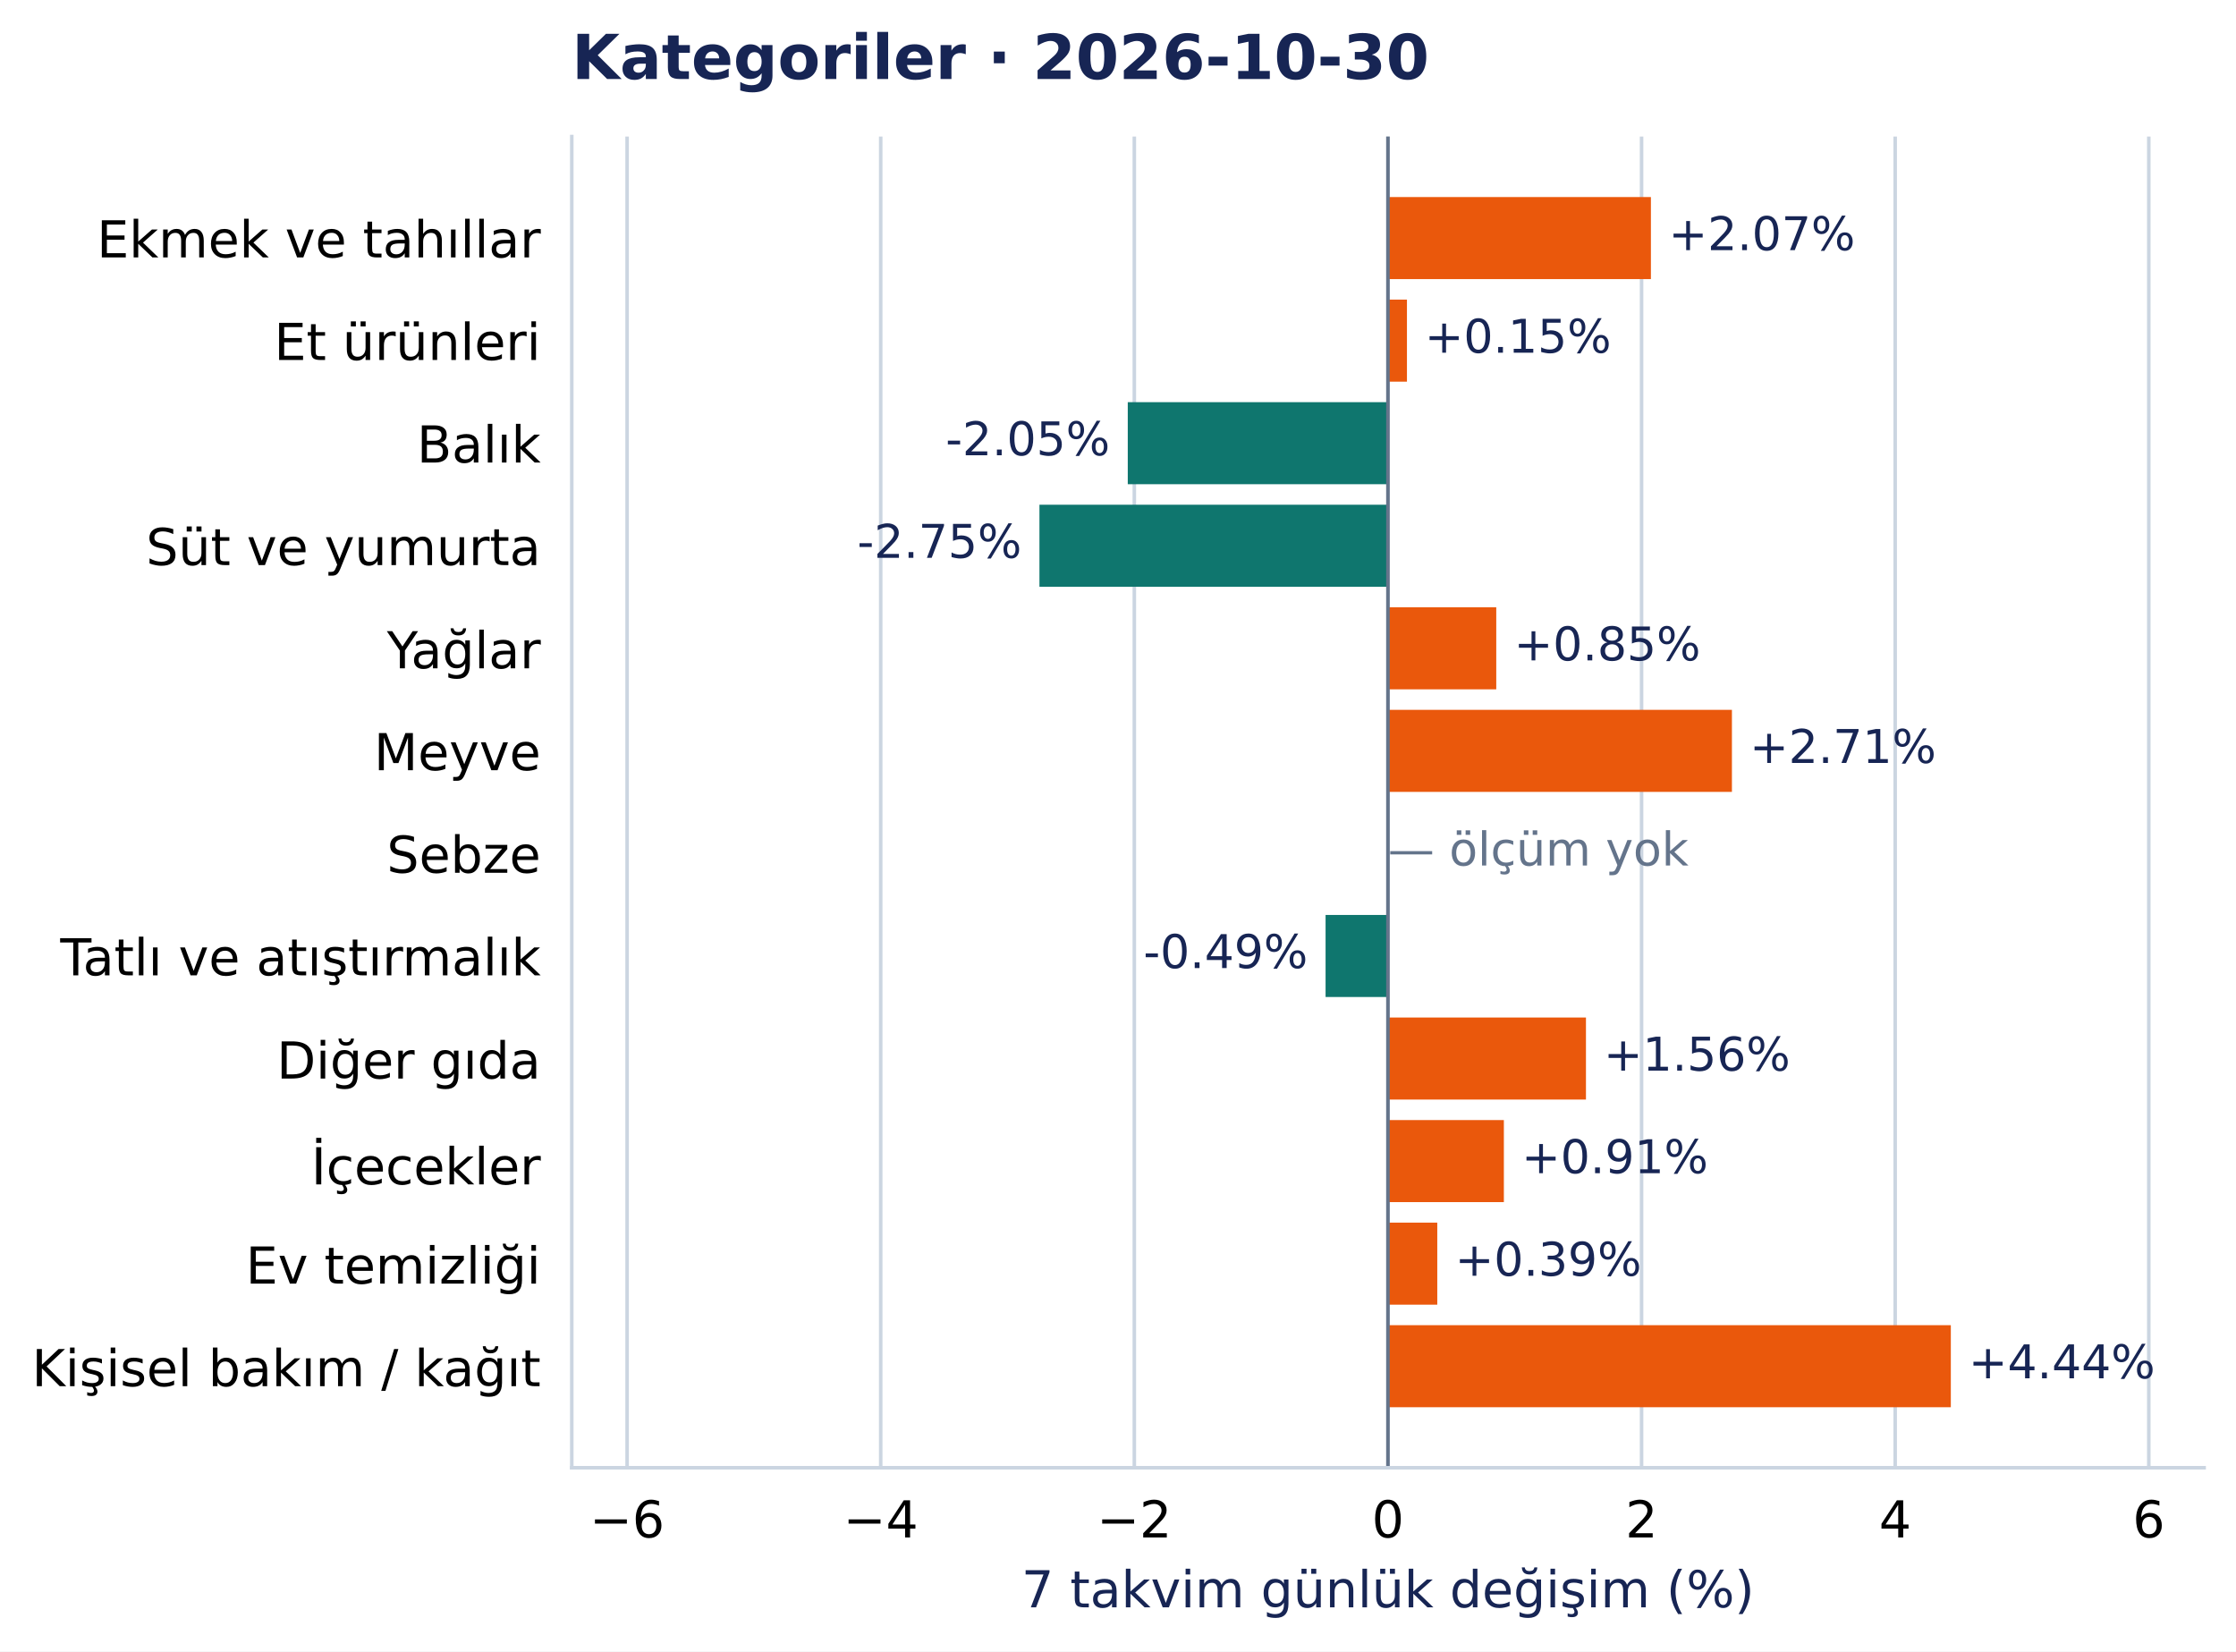
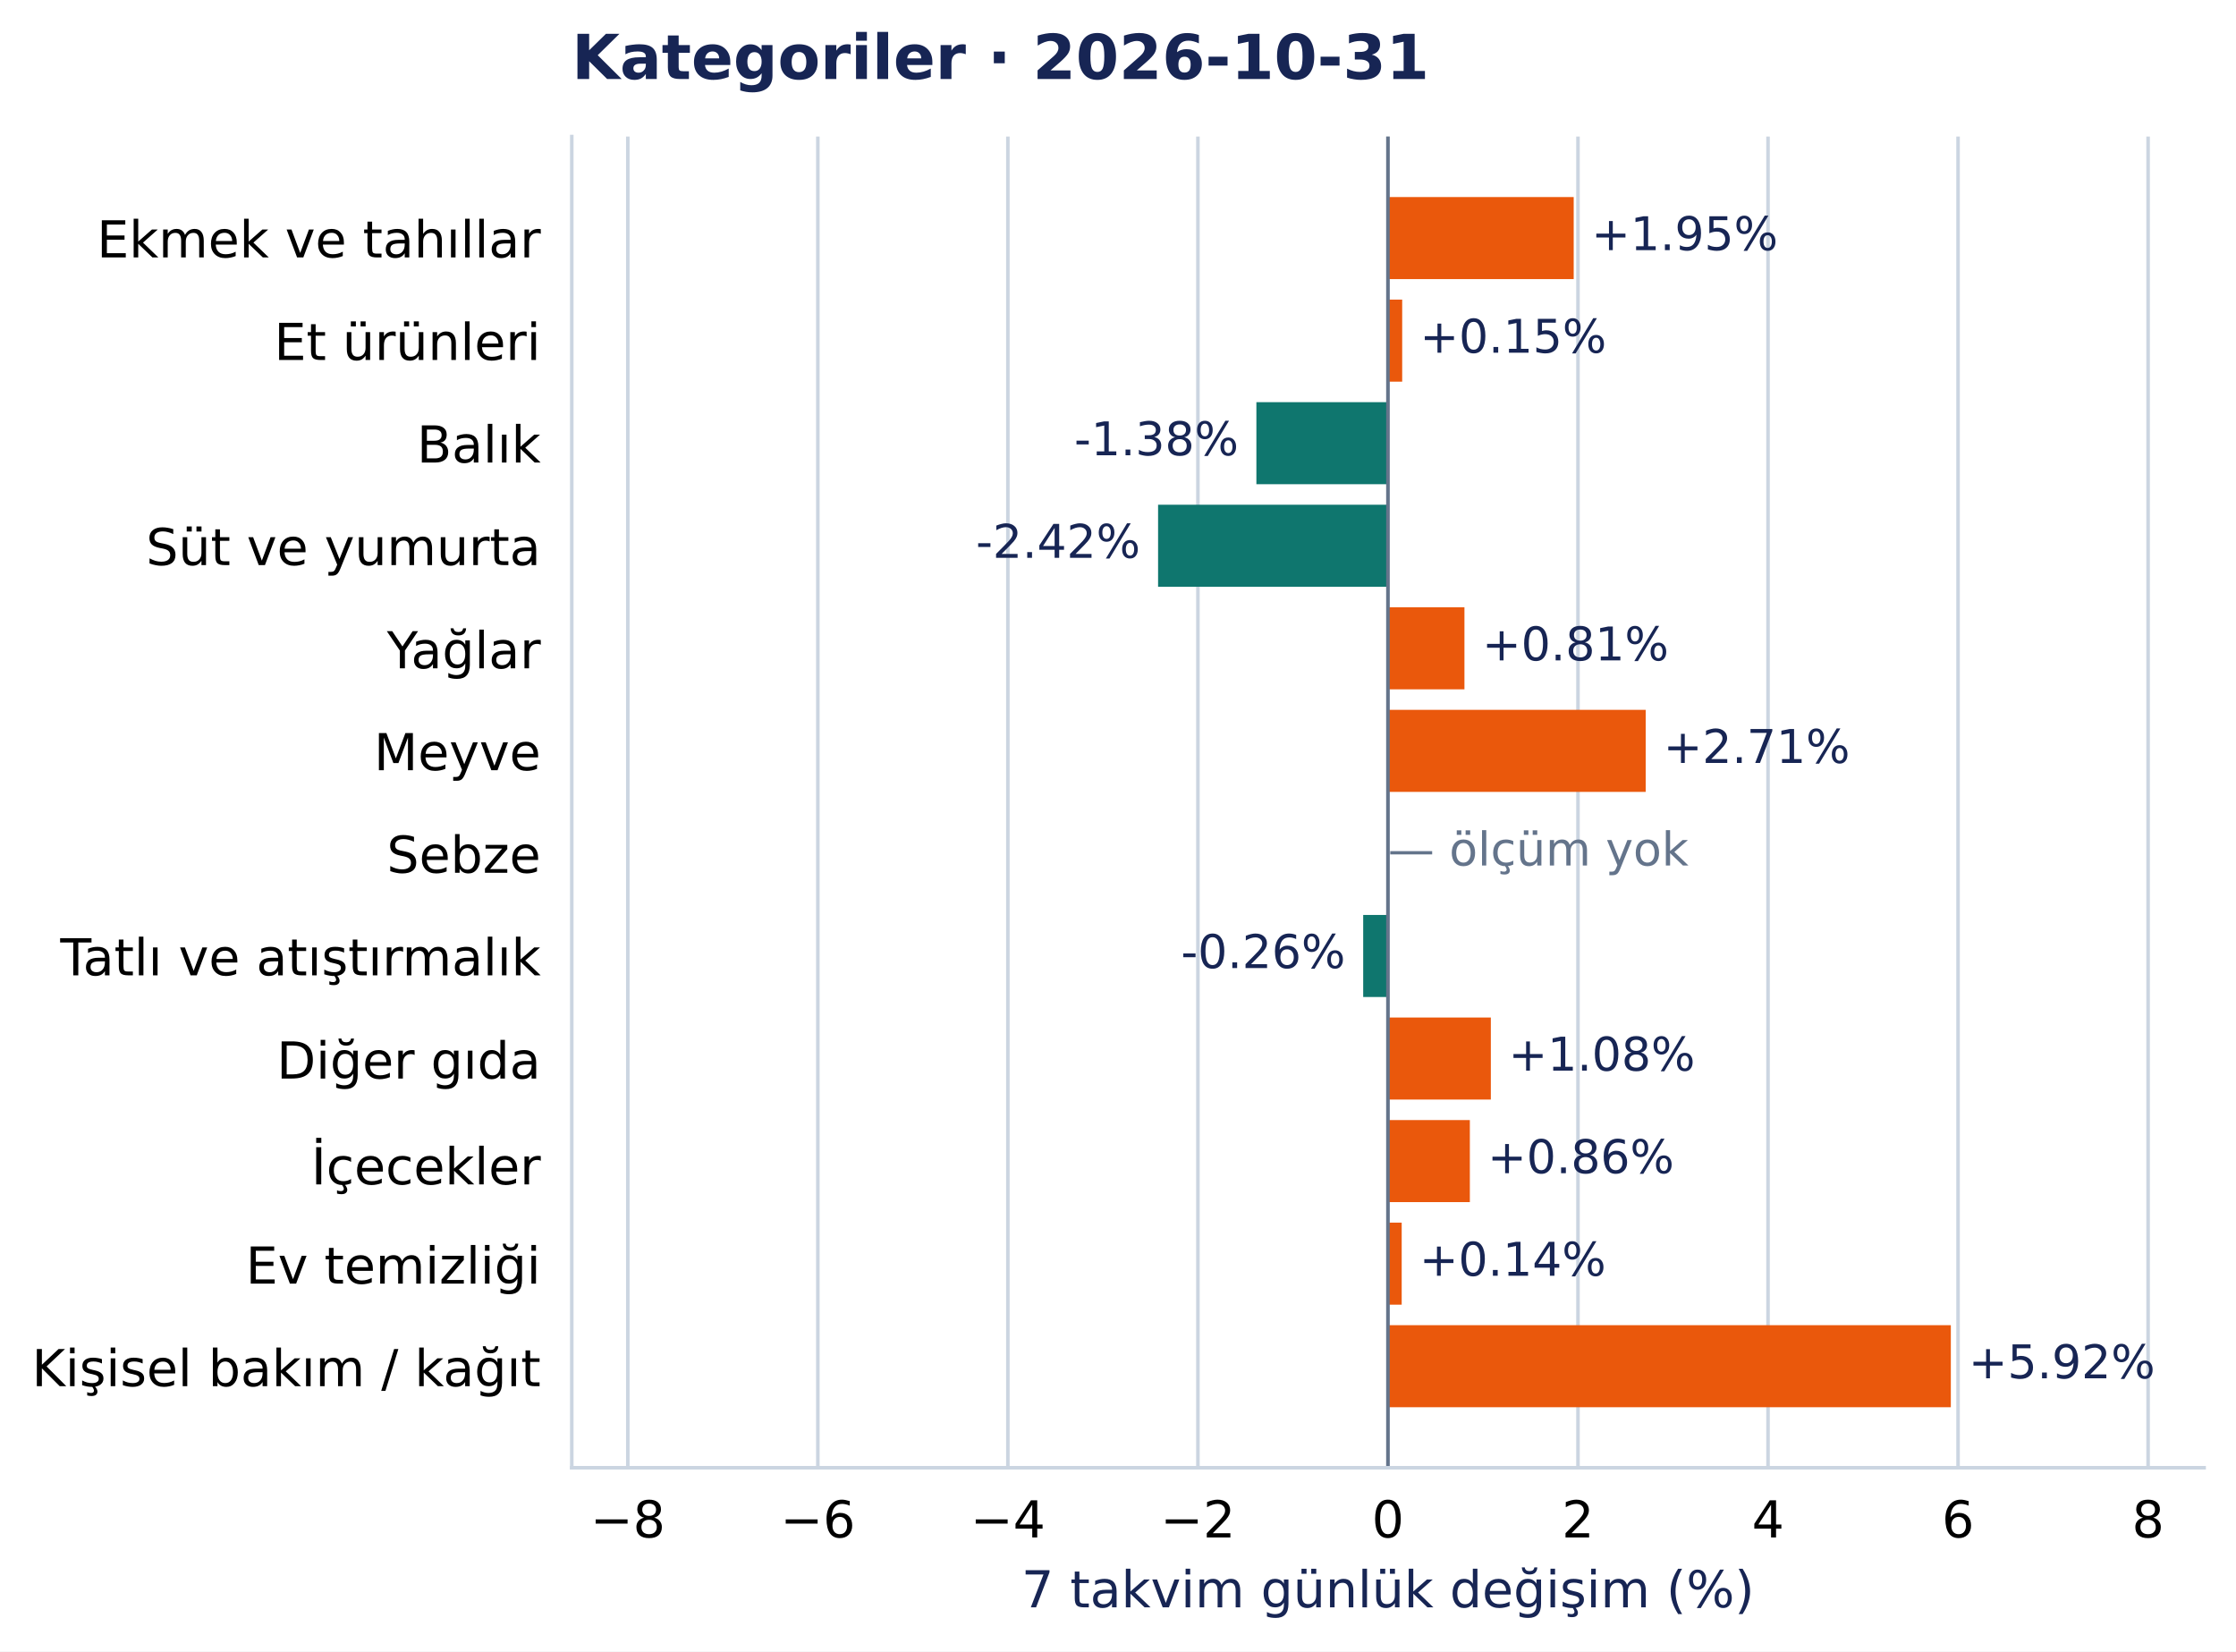
<svg xmlns="http://www.w3.org/2000/svg" width="504.998pt" height="372.97pt" viewBox="0 0 504.998 372.97" version="1.1">
  <defs>
    <style type="text/css">*{stroke-linejoin: round; stroke-linecap: butt}</style>
  </defs>
  <g id="figure_1">
    <g id="patch_1">
      <path d="M 0 372.97 L 504.998 372.97 L 504.998 0 L 0 0 z " style="fill: #ffffff" />
    </g>
    <g id="axes_1">
      <g id="patch_2">
        <path d="M 129.135 331.478 L 497.798 331.478 L 497.798 30.838 L 129.135 30.838 z " style="fill: #ffffff" />
      </g>
      <g id="matplotlib.axis_1">
        <g id="xtick_1">
          <g id="line2d_1">
-             <path d="M 141.629 331.478 L 141.629 30.838 " clip-path="url(#pcea90821e2)" style="fill: none; stroke: #cbd5e1; stroke-width: 0.8; stroke-linecap: square" />
+             <path d="M 141.79 331.478 L 141.79 30.838 " clip-path="url(#pcea90821e2)" style="fill: none; stroke: #cbd5e1; stroke-width: 0.8; stroke-linecap: square" />
          </g>
          <g id="line2d_2" />
          <g id="text_1">
-             <text style="font-size: 11.5px; font-family: 'DejaVu Sans', 'Bitstream Vera Sans', 'Computer Modern Sans Serif', 'Lucida Grande', 'Verdana', 'Geneva', 'Lucid', 'Arial', 'Helvetica', 'Avant Garde', sans-serif; text-anchor: middle" x="141.629" y="347.216" transform="rotate(-0 141.6289 347.2157)">−6</text>
+             <text style="font-size: 11.5px; font-family: 'DejaVu Sans', 'Bitstream Vera Sans', 'Computer Modern Sans Serif', 'Lucida Grande', 'Verdana', 'Geneva', 'Lucid', 'Arial', 'Helvetica', 'Avant Garde', sans-serif; text-anchor: middle" x="141.79" y="347.216" transform="rotate(-0 141.7895 347.2157)">−8</text>
          </g>
        </g>
        <g id="xtick_2">
          <g id="line2d_3">
-             <path d="M 198.908 331.478 L 198.908 30.838 " clip-path="url(#pcea90821e2)" style="fill: none; stroke: #cbd5e1; stroke-width: 0.8; stroke-linecap: square" />
+             <path d="M 184.709 331.478 L 184.709 30.838 " clip-path="url(#pcea90821e2)" style="fill: none; stroke: #cbd5e1; stroke-width: 0.8; stroke-linecap: square" />
          </g>
          <g id="line2d_4" />
          <g id="text_2">
-             <text style="font-size: 11.5px; font-family: 'DejaVu Sans', 'Bitstream Vera Sans', 'Computer Modern Sans Serif', 'Lucida Grande', 'Verdana', 'Geneva', 'Lucid', 'Arial', 'Helvetica', 'Avant Garde', sans-serif; text-anchor: middle" x="198.908" y="347.216" transform="rotate(-0 198.9081 347.2157)">−4</text>
+             <text style="font-size: 11.5px; font-family: 'DejaVu Sans', 'Bitstream Vera Sans', 'Computer Modern Sans Serif', 'Lucida Grande', 'Verdana', 'Geneva', 'Lucid', 'Arial', 'Helvetica', 'Avant Garde', sans-serif; text-anchor: middle" x="184.709" y="347.216" transform="rotate(-0 184.7088 347.2157)">−6</text>
          </g>
        </g>
        <g id="xtick_3">
          <g id="line2d_5">
-             <path d="M 256.187 331.478 L 256.187 30.838 " clip-path="url(#pcea90821e2)" style="fill: none; stroke: #cbd5e1; stroke-width: 0.8; stroke-linecap: square" />
+             <path d="M 227.628 331.478 L 227.628 30.838 " clip-path="url(#pcea90821e2)" style="fill: none; stroke: #cbd5e1; stroke-width: 0.8; stroke-linecap: square" />
          </g>
          <g id="line2d_6" />
          <g id="text_3">
-             <text style="font-size: 11.5px; font-family: 'DejaVu Sans', 'Bitstream Vera Sans', 'Computer Modern Sans Serif', 'Lucida Grande', 'Verdana', 'Geneva', 'Lucid', 'Arial', 'Helvetica', 'Avant Garde', sans-serif; text-anchor: middle" x="256.187" y="347.216" transform="rotate(-0 256.1874 347.2157)">−2</text>
+             <text style="font-size: 11.5px; font-family: 'DejaVu Sans', 'Bitstream Vera Sans', 'Computer Modern Sans Serif', 'Lucida Grande', 'Verdana', 'Geneva', 'Lucid', 'Arial', 'Helvetica', 'Avant Garde', sans-serif; text-anchor: middle" x="227.628" y="347.216" transform="rotate(-0 227.628 347.2157)">−4</text>
          </g>
        </g>
        <g id="xtick_4">
          <g id="line2d_7">
-             <path d="M 313.467 331.478 L 313.467 30.838 " clip-path="url(#pcea90821e2)" style="fill: none; stroke: #cbd5e1; stroke-width: 0.8; stroke-linecap: square" />
+             <path d="M 270.547 331.478 L 270.547 30.838 " clip-path="url(#pcea90821e2)" style="fill: none; stroke: #cbd5e1; stroke-width: 0.8; stroke-linecap: square" />
          </g>
          <g id="line2d_8" />
          <g id="text_4">
-             <text style="font-size: 11.5px; font-family: 'DejaVu Sans', 'Bitstream Vera Sans', 'Computer Modern Sans Serif', 'Lucida Grande', 'Verdana', 'Geneva', 'Lucid', 'Arial', 'Helvetica', 'Avant Garde', sans-serif; text-anchor: middle" x="313.467" y="347.216" transform="rotate(-0 313.4666 347.2157)">0</text>
+             <text style="font-size: 11.5px; font-family: 'DejaVu Sans', 'Bitstream Vera Sans', 'Computer Modern Sans Serif', 'Lucida Grande', 'Verdana', 'Geneva', 'Lucid', 'Arial', 'Helvetica', 'Avant Garde', sans-serif; text-anchor: middle" x="270.547" y="347.216" transform="rotate(-0 270.5473 347.2157)">−2</text>
          </g>
        </g>
        <g id="xtick_5">
          <g id="line2d_9">
-             <path d="M 370.746 331.478 L 370.746 30.838 " clip-path="url(#pcea90821e2)" style="fill: none; stroke: #cbd5e1; stroke-width: 0.8; stroke-linecap: square" />
+             <path d="M 313.467 331.478 L 313.467 30.838 " clip-path="url(#pcea90821e2)" style="fill: none; stroke: #cbd5e1; stroke-width: 0.8; stroke-linecap: square" />
          </g>
          <g id="line2d_10" />
          <g id="text_5">
-             <text style="font-size: 11.5px; font-family: 'DejaVu Sans', 'Bitstream Vera Sans', 'Computer Modern Sans Serif', 'Lucida Grande', 'Verdana', 'Geneva', 'Lucid', 'Arial', 'Helvetica', 'Avant Garde', sans-serif; text-anchor: middle" x="370.746" y="347.216" transform="rotate(-0 370.7458 347.2157)">2</text>
+             <text style="font-size: 11.5px; font-family: 'DejaVu Sans', 'Bitstream Vera Sans', 'Computer Modern Sans Serif', 'Lucida Grande', 'Verdana', 'Geneva', 'Lucid', 'Arial', 'Helvetica', 'Avant Garde', sans-serif; text-anchor: middle" x="313.467" y="347.216" transform="rotate(-0 313.4666 347.2157)">0</text>
          </g>
        </g>
        <g id="xtick_6">
          <g id="line2d_11">
-             <path d="M 428.025 331.478 L 428.025 30.838 " clip-path="url(#pcea90821e2)" style="fill: none; stroke: #cbd5e1; stroke-width: 0.8; stroke-linecap: square" />
+             <path d="M 356.386 331.478 L 356.386 30.838 " clip-path="url(#pcea90821e2)" style="fill: none; stroke: #cbd5e1; stroke-width: 0.8; stroke-linecap: square" />
          </g>
          <g id="line2d_12" />
          <g id="text_6">
-             <text style="font-size: 11.5px; font-family: 'DejaVu Sans', 'Bitstream Vera Sans', 'Computer Modern Sans Serif', 'Lucida Grande', 'Verdana', 'Geneva', 'Lucid', 'Arial', 'Helvetica', 'Avant Garde', sans-serif; text-anchor: middle" x="428.025" y="347.216" transform="rotate(-0 428.025 347.2157)">4</text>
+             <text style="font-size: 11.5px; font-family: 'DejaVu Sans', 'Bitstream Vera Sans', 'Computer Modern Sans Serif', 'Lucida Grande', 'Verdana', 'Geneva', 'Lucid', 'Arial', 'Helvetica', 'Avant Garde', sans-serif; text-anchor: middle" x="356.386" y="347.216" transform="rotate(-0 356.3858 347.2157)">2</text>
          </g>
        </g>
        <g id="xtick_7">
          <g id="line2d_13">
-             <path d="M 485.304 331.478 L 485.304 30.838 " clip-path="url(#pcea90821e2)" style="fill: none; stroke: #cbd5e1; stroke-width: 0.8; stroke-linecap: square" />
+             <path d="M 399.305 331.478 L 399.305 30.838 " clip-path="url(#pcea90821e2)" style="fill: none; stroke: #cbd5e1; stroke-width: 0.8; stroke-linecap: square" />
          </g>
          <g id="line2d_14" />
          <g id="text_7">
-             <text style="font-size: 11.5px; font-family: 'DejaVu Sans', 'Bitstream Vera Sans', 'Computer Modern Sans Serif', 'Lucida Grande', 'Verdana', 'Geneva', 'Lucid', 'Arial', 'Helvetica', 'Avant Garde', sans-serif; text-anchor: middle" x="485.304" y="347.216" transform="rotate(-0 485.3042 347.2157)">6</text>
-           </g>
-         </g>
-         <g id="text_8">
+             <text style="font-size: 11.5px; font-family: 'DejaVu Sans', 'Bitstream Vera Sans', 'Computer Modern Sans Serif', 'Lucida Grande', 'Verdana', 'Geneva', 'Lucid', 'Arial', 'Helvetica', 'Avant Garde', sans-serif; text-anchor: middle" x="399.305" y="347.216" transform="rotate(-0 399.3051 347.2157)">4</text>
+           </g>
+         </g>
+         <g id="xtick_8">
+           <g id="line2d_15">
+             <path d="M 442.224 331.478 L 442.224 30.838 " clip-path="url(#pcea90821e2)" style="fill: none; stroke: #cbd5e1; stroke-width: 0.8; stroke-linecap: square" />
+           </g>
+           <g id="line2d_16" />
+           <g id="text_8">
+             <text style="font-size: 11.5px; font-family: 'DejaVu Sans', 'Bitstream Vera Sans', 'Computer Modern Sans Serif', 'Lucida Grande', 'Verdana', 'Geneva', 'Lucid', 'Arial', 'Helvetica', 'Avant Garde', sans-serif; text-anchor: middle" x="442.224" y="347.216" transform="rotate(-0 442.2243 347.2157)">6</text>
+           </g>
+         </g>
+         <g id="xtick_9">
+           <g id="line2d_17">
+             <path d="M 485.144 331.478 L 485.144 30.838 " clip-path="url(#pcea90821e2)" style="fill: none; stroke: #cbd5e1; stroke-width: 0.8; stroke-linecap: square" />
+           </g>
+           <g id="line2d_18" />
+           <g id="text_9">
+             <text style="font-size: 11.5px; font-family: 'DejaVu Sans', 'Bitstream Vera Sans', 'Computer Modern Sans Serif', 'Lucida Grande', 'Verdana', 'Geneva', 'Lucid', 'Arial', 'Helvetica', 'Avant Garde', sans-serif; text-anchor: middle" x="485.144" y="347.216" transform="rotate(-0 485.1436 347.2157)">8</text>
+           </g>
+         </g>
+         <g id="text_10">
          <text style="font-size: 11.5px; font-family: 'DejaVu Sans', 'Bitstream Vera Sans', 'Computer Modern Sans Serif', 'Lucida Grande', 'Verdana', 'Geneva', 'Lucid', 'Arial', 'Helvetica', 'Avant Garde', sans-serif; text-anchor: middle; fill: #172554" x="313.467" y="363.008" transform="rotate(-0 313.4666 363.0077)">7 takvim günlük değişim (%)</text>
        </g>
      </g>
      <g id="matplotlib.axis_2">
        <g id="ytick_1">
-           <g id="line2d_15" />
-           <g id="text_9">
+           <g id="line2d_19" />
+           <g id="text_11">
            <text style="font-size: 11.5px; font-family: 'DejaVu Sans', 'Bitstream Vera Sans', 'Computer Modern Sans Serif', 'Lucida Grande', 'Verdana', 'Geneva', 'Lucid', 'Arial', 'Helvetica', 'Avant Garde', sans-serif; text-anchor: end" x="122.135" y="58.137" transform="rotate(-0 122.1353 58.13713)">Ekmek ve tahıllar</text>
          </g>
        </g>
        <g id="ytick_2">
-           <g id="line2d_16" />
-           <g id="text_10">
+           <g id="line2d_20" />
+           <g id="text_12">
            <text style="font-size: 11.5px; font-family: 'DejaVu Sans', 'Bitstream Vera Sans', 'Computer Modern Sans Serif', 'Lucida Grande', 'Verdana', 'Geneva', 'Lucid', 'Arial', 'Helvetica', 'Avant Garde', sans-serif; text-anchor: end" x="122.135" y="81.299" transform="rotate(-0 122.1353 81.29896)">Et ürünleri</text>
          </g>
        </g>
        <g id="ytick_3">
-           <g id="line2d_17" />
-           <g id="text_11">
+           <g id="line2d_21" />
+           <g id="text_13">
            <text style="font-size: 11.5px; font-family: 'DejaVu Sans', 'Bitstream Vera Sans', 'Computer Modern Sans Serif', 'Lucida Grande', 'Verdana', 'Geneva', 'Lucid', 'Arial', 'Helvetica', 'Avant Garde', sans-serif; text-anchor: end" x="122.135" y="104.461" transform="rotate(-0 122.1353 104.4608)">Balık</text>
          </g>
        </g>
        <g id="ytick_4">
-           <g id="line2d_18" />
-           <g id="text_12">
+           <g id="line2d_22" />
+           <g id="text_14">
            <text style="font-size: 11.5px; font-family: 'DejaVu Sans', 'Bitstream Vera Sans', 'Computer Modern Sans Serif', 'Lucida Grande', 'Verdana', 'Geneva', 'Lucid', 'Arial', 'Helvetica', 'Avant Garde', sans-serif; text-anchor: end" x="122.135" y="127.622" transform="rotate(-0 122.1353 127.6222)">Süt ve yumurta</text>
          </g>
        </g>
        <g id="ytick_5">
-           <g id="line2d_19" />
-           <g id="text_13">
+           <g id="line2d_23" />
+           <g id="text_15">
            <text style="font-size: 11.5px; font-family: 'DejaVu Sans', 'Bitstream Vera Sans', 'Computer Modern Sans Serif', 'Lucida Grande', 'Verdana', 'Geneva', 'Lucid', 'Arial', 'Helvetica', 'Avant Garde', sans-serif; text-anchor: end" x="122.135" y="150.93" transform="rotate(-0 122.1353 150.93)">Yağlar</text>
          </g>
        </g>
        <g id="ytick_6">
-           <g id="line2d_20" />
-           <g id="text_14">
+           <g id="line2d_24" />
+           <g id="text_16">
            <text style="font-size: 11.5px; font-family: 'DejaVu Sans', 'Bitstream Vera Sans', 'Computer Modern Sans Serif', 'Lucida Grande', 'Verdana', 'Geneva', 'Lucid', 'Arial', 'Helvetica', 'Avant Garde', sans-serif; text-anchor: end" x="122.135" y="173.946" transform="rotate(-0 122.1353 173.9458)">Meyve</text>
          </g>
        </g>
        <g id="ytick_7">
-           <g id="line2d_21" />
-           <g id="text_15">
+           <g id="line2d_25" />
+           <g id="text_17">
            <text style="font-size: 11.5px; font-family: 'DejaVu Sans', 'Bitstream Vera Sans', 'Computer Modern Sans Serif', 'Lucida Grande', 'Verdana', 'Geneva', 'Lucid', 'Arial', 'Helvetica', 'Avant Garde', sans-serif; text-anchor: end" x="122.135" y="197.108" transform="rotate(-0 122.1353 197.1081)">Sebze</text>
          </g>
        </g>
        <g id="ytick_8">
-           <g id="line2d_22" />
-           <g id="text_16">
+           <g id="line2d_26" />
+           <g id="text_18">
            <text style="font-size: 11.5px; font-family: 'DejaVu Sans', 'Bitstream Vera Sans', 'Computer Modern Sans Serif', 'Lucida Grande', 'Verdana', 'Geneva', 'Lucid', 'Arial', 'Helvetica', 'Avant Garde', sans-serif; text-anchor: end" x="122.135" y="220.27" transform="rotate(-0 122.1353 220.27)">Tatlı ve atıştırmalık</text>
          </g>
        </g>
        <g id="ytick_9">
-           <g id="line2d_23" />
-           <g id="text_17">
+           <g id="line2d_27" />
+           <g id="text_19">
            <text style="font-size: 11.5px; font-family: 'DejaVu Sans', 'Bitstream Vera Sans', 'Computer Modern Sans Serif', 'Lucida Grande', 'Verdana', 'Geneva', 'Lucid', 'Arial', 'Helvetica', 'Avant Garde', sans-serif; text-anchor: end" x="122.135" y="243.577" transform="rotate(-0 122.1353 243.5773)">Diğer gıda</text>
          </g>
        </g>
        <g id="ytick_10">
-           <g id="line2d_24" />
-           <g id="text_18">
+           <g id="line2d_28" />
+           <g id="text_20">
            <text style="font-size: 11.5px; font-family: 'DejaVu Sans', 'Bitstream Vera Sans', 'Computer Modern Sans Serif', 'Lucida Grande', 'Verdana', 'Geneva', 'Lucid', 'Arial', 'Helvetica', 'Avant Garde', sans-serif; text-anchor: end" x="122.135" y="267.48" transform="rotate(-0 122.1353 267.4804)">İçecekler</text>
          </g>
        </g>
        <g id="ytick_11">
-           <g id="line2d_25" />
-           <g id="text_19">
+           <g id="line2d_29" />
+           <g id="text_21">
            <text style="font-size: 11.5px; font-family: 'DejaVu Sans', 'Bitstream Vera Sans', 'Computer Modern Sans Serif', 'Lucida Grande', 'Verdana', 'Geneva', 'Lucid', 'Arial', 'Helvetica', 'Avant Garde', sans-serif; text-anchor: end" x="122.135" y="289.901" transform="rotate(-0 122.1353 289.901)">Ev temizliği</text>
          </g>
        </g>
        <g id="ytick_12">
-           <g id="line2d_26" />
-           <g id="text_20">
+           <g id="line2d_30" />
+           <g id="text_22">
            <text style="font-size: 11.5px; font-family: 'DejaVu Sans', 'Bitstream Vera Sans', 'Computer Modern Sans Serif', 'Lucida Grande', 'Verdana', 'Geneva', 'Lucid', 'Arial', 'Helvetica', 'Avant Garde', sans-serif; text-anchor: end" x="122.135" y="313.063" transform="rotate(-0 122.1353 313.0628)">Kişisel bakım / kağıt</text>
          </g>
        </g>
      </g>
      <g id="patch_3">
-         <path d="M 313.467 44.503 L 372.856 44.503 L 372.856 63.033 L 313.467 63.033 z " clip-path="url(#pcea90821e2)" style="fill: #ea580c" />
+         <path d="M 313.467 44.503 L 355.418 44.503 L 355.418 63.033 L 313.467 63.033 z " clip-path="url(#pcea90821e2)" style="fill: #ea580c" />
      </g>
      <g id="patch_4">
-         <path d="M 313.467 67.665 L 317.757 67.665 L 317.757 86.195 L 313.467 86.195 z " clip-path="url(#pcea90821e2)" style="fill: #ea580c" />
+         <path d="M 313.467 67.665 L 316.682 67.665 L 316.682 86.195 L 313.467 86.195 z " clip-path="url(#pcea90821e2)" style="fill: #ea580c" />
      </g>
      <g id="patch_5">
-         <path d="M 313.467 90.827 L 254.705 90.827 L 254.705 109.356 L 313.467 109.356 z " clip-path="url(#pcea90821e2)" style="fill: #0f766e" />
+         <path d="M 313.467 90.827 L 283.754 90.827 L 283.754 109.356 L 313.467 109.356 z " clip-path="url(#pcea90821e2)" style="fill: #0f766e" />
      </g>
      <g id="patch_6">
-         <path d="M 313.467 113.989 L 234.757 113.989 L 234.757 132.518 L 313.467 132.518 z " clip-path="url(#pcea90821e2)" style="fill: #0f766e" />
+         <path d="M 313.467 113.989 L 261.551 113.989 L 261.551 132.518 L 313.467 132.518 z " clip-path="url(#pcea90821e2)" style="fill: #0f766e" />
      </g>
      <g id="patch_7">
-         <path d="M 313.467 137.151 L 337.928 137.151 L 337.928 155.68 L 313.467 155.68 z " clip-path="url(#pcea90821e2)" style="fill: #ea580c" />
+         <path d="M 313.467 137.151 L 330.744 137.151 L 330.744 155.68 L 313.467 155.68 z " clip-path="url(#pcea90821e2)" style="fill: #ea580c" />
      </g>
      <g id="patch_8">
-         <path d="M 313.467 160.312 L 391.153 160.312 L 391.153 178.842 L 313.467 178.842 z " clip-path="url(#pcea90821e2)" style="fill: #ea580c" />
+         <path d="M 313.467 160.312 L 371.677 160.312 L 371.677 178.842 L 313.467 178.842 z " clip-path="url(#pcea90821e2)" style="fill: #ea580c" />
      </g>
      <g id="patch_9">
-         <path d="M 313.467 206.636 L 299.38 206.636 L 299.38 225.166 L 313.467 225.166 z " clip-path="url(#pcea90821e2)" style="fill: #0f766e" />
+         <path d="M 313.467 206.636 L 307.876 206.636 L 307.876 225.166 L 313.467 225.166 z " clip-path="url(#pcea90821e2)" style="fill: #0f766e" />
      </g>
      <g id="patch_10">
-         <path d="M 313.467 229.798 L 358.187 229.798 L 358.187 248.327 L 313.467 248.327 z " clip-path="url(#pcea90821e2)" style="fill: #ea580c" />
+         <path d="M 313.467 229.798 L 336.704 229.798 L 336.704 248.327 L 313.467 248.327 z " clip-path="url(#pcea90821e2)" style="fill: #ea580c" />
      </g>
      <g id="patch_11">
-         <path d="M 313.467 252.96 L 339.646 252.96 L 339.646 271.489 L 313.467 271.489 z " clip-path="url(#pcea90821e2)" style="fill: #ea580c" />
+         <path d="M 313.467 252.96 L 331.964 252.96 L 331.964 271.489 L 313.467 271.489 z " clip-path="url(#pcea90821e2)" style="fill: #ea580c" />
      </g>
      <g id="patch_12">
-         <path d="M 313.467 276.122 L 324.606 276.122 L 324.606 294.651 L 313.467 294.651 z " clip-path="url(#pcea90821e2)" style="fill: #ea580c" />
+         <path d="M 313.467 276.122 L 316.571 276.122 L 316.571 294.651 L 313.467 294.651 z " clip-path="url(#pcea90821e2)" style="fill: #ea580c" />
      </g>
      <g id="patch_13">
        <path d="M 313.467 299.283 L 440.592 299.283 L 440.592 317.813 L 313.467 317.813 z " clip-path="url(#pcea90821e2)" style="fill: #ea580c" />
      </g>
-       <g id="line2d_27">
+       <g id="line2d_31">
        <path d="M 313.467 331.478 L 313.467 30.838 " clip-path="url(#pcea90821e2)" style="fill: none; stroke: #64748b; stroke-width: 0.8; stroke-linecap: square" />
      </g>
      <g id="patch_14">
        <path d="M 129.135 331.478 L 129.135 30.838 " style="fill: none; stroke: #cbd5e1; stroke-width: 0.8; stroke-linejoin: miter; stroke-linecap: square" />
      </g>
      <g id="patch_15">
        <path d="M 129.135 331.478 L 497.798 331.478 " style="fill: none; stroke: #cbd5e1; stroke-width: 0.8; stroke-linejoin: miter; stroke-linecap: square" />
      </g>
-       <g id="text_21">
-         <text style="font-size: 10.5px; font-family: 'DejaVu Sans', 'Bitstream Vera Sans', 'Computer Modern Sans Serif', 'Lucida Grande', 'Verdana', 'Geneva', 'Lucid', 'Arial', 'Helvetica', 'Avant Garde', sans-serif; text-anchor: start; fill: #172554" x="376.856" y="56.496" transform="rotate(-0 376.8559 56.49557)">+2.07%</text>
-       </g>
-       <g id="text_22">
-         <text style="font-size: 10.5px; font-family: 'DejaVu Sans', 'Bitstream Vera Sans', 'Computer Modern Sans Serif', 'Lucida Grande', 'Verdana', 'Geneva', 'Lucid', 'Arial', 'Helvetica', 'Avant Garde', sans-serif; text-anchor: start; fill: #172554" x="321.757" y="79.657" transform="rotate(-0 321.7572 79.6574)">+0.15%</text>
-       </g>
      <g id="text_23">
-         <text style="font-size: 10.5px; font-family: 'DejaVu Sans', 'Bitstream Vera Sans', 'Computer Modern Sans Serif', 'Lucida Grande', 'Verdana', 'Geneva', 'Lucid', 'Arial', 'Helvetica', 'Avant Garde', sans-serif; text-anchor: end; fill: #172554" x="250.705" y="102.819" transform="rotate(-0 250.7046 102.8192)">-2.05%</text>
+         <text style="font-size: 10.5px; font-family: 'DejaVu Sans', 'Bitstream Vera Sans', 'Computer Modern Sans Serif', 'Lucida Grande', 'Verdana', 'Geneva', 'Lucid', 'Arial', 'Helvetica', 'Avant Garde', sans-serif; text-anchor: start; fill: #172554" x="359.418" y="56.496" transform="rotate(-0 359.4185 56.49557)">+1.95%</text>
      </g>
      <g id="text_24">
-         <text style="font-size: 10.5px; font-family: 'DejaVu Sans', 'Bitstream Vera Sans', 'Computer Modern Sans Serif', 'Lucida Grande', 'Verdana', 'Geneva', 'Lucid', 'Arial', 'Helvetica', 'Avant Garde', sans-serif; text-anchor: end; fill: #172554" x="230.757" y="125.981" transform="rotate(-0 230.7567 125.9811)">-2.75%</text>
+         <text style="font-size: 10.5px; font-family: 'DejaVu Sans', 'Bitstream Vera Sans', 'Computer Modern Sans Serif', 'Lucida Grande', 'Verdana', 'Geneva', 'Lucid', 'Arial', 'Helvetica', 'Avant Garde', sans-serif; text-anchor: start; fill: #172554" x="320.682" y="79.657" transform="rotate(-0 320.6815 79.6574)">+0.15%</text>
      </g>
      <g id="text_25">
-         <text style="font-size: 10.5px; font-family: 'DejaVu Sans', 'Bitstream Vera Sans', 'Computer Modern Sans Serif', 'Lucida Grande', 'Verdana', 'Geneva', 'Lucid', 'Arial', 'Helvetica', 'Avant Garde', sans-serif; text-anchor: start; fill: #172554" x="341.928" y="149.143" transform="rotate(-0 341.9283 149.1429)">+0.85%</text>
+         <text style="font-size: 10.5px; font-family: 'DejaVu Sans', 'Bitstream Vera Sans', 'Computer Modern Sans Serif', 'Lucida Grande', 'Verdana', 'Geneva', 'Lucid', 'Arial', 'Helvetica', 'Avant Garde', sans-serif; text-anchor: end; fill: #172554" x="279.754" y="102.819" transform="rotate(-0 279.7536 102.8192)">-1.38%</text>
      </g>
      <g id="text_26">
-         <text style="font-size: 10.5px; font-family: 'DejaVu Sans', 'Bitstream Vera Sans', 'Computer Modern Sans Serif', 'Lucida Grande', 'Verdana', 'Geneva', 'Lucid', 'Arial', 'Helvetica', 'Avant Garde', sans-serif; text-anchor: start; fill: #172554" x="395.153" y="172.305" transform="rotate(-0 395.1528 172.3047)">+2.71%</text>
+         <text style="font-size: 10.5px; font-family: 'DejaVu Sans', 'Bitstream Vera Sans', 'Computer Modern Sans Serif', 'Lucida Grande', 'Verdana', 'Geneva', 'Lucid', 'Arial', 'Helvetica', 'Avant Garde', sans-serif; text-anchor: end; fill: #172554" x="257.551" y="125.981" transform="rotate(-0 257.5515 125.9811)">-2.42%</text>
      </g>
      <g id="text_27">
+         <text style="font-size: 10.5px; font-family: 'DejaVu Sans', 'Bitstream Vera Sans', 'Computer Modern Sans Serif', 'Lucida Grande', 'Verdana', 'Geneva', 'Lucid', 'Arial', 'Helvetica', 'Avant Garde', sans-serif; text-anchor: start; fill: #172554" x="334.744" y="149.143" transform="rotate(-0 334.7439 149.1429)">+0.81%</text>
+       </g>
+       <g id="text_28">
+         <text style="font-size: 10.5px; font-family: 'DejaVu Sans', 'Bitstream Vera Sans', 'Computer Modern Sans Serif', 'Lucida Grande', 'Verdana', 'Geneva', 'Lucid', 'Arial', 'Helvetica', 'Avant Garde', sans-serif; text-anchor: start; fill: #172554" x="375.677" y="172.305" transform="rotate(-0 375.6768 172.3047)">+2.71%</text>
+       </g>
+       <g id="text_29">
        <text style="font-size: 10.5px; font-family: 'DejaVu Sans', 'Bitstream Vera Sans', 'Computer Modern Sans Serif', 'Lucida Grande', 'Verdana', 'Geneva', 'Lucid', 'Arial', 'Helvetica', 'Avant Garde', sans-serif; text-anchor: start; fill: #64748b" x="313.467" y="195.467" transform="rotate(-0 313.4666 195.467)">  — ölçüm yok</text>
      </g>
-       <g id="text_28">
-         <text style="font-size: 10.5px; font-family: 'DejaVu Sans', 'Bitstream Vera Sans', 'Computer Modern Sans Serif', 'Lucida Grande', 'Verdana', 'Geneva', 'Lucid', 'Arial', 'Helvetica', 'Avant Garde', sans-serif; text-anchor: end; fill: #172554" x="295.38" y="218.628" transform="rotate(-0 295.3799 218.6284)">-0.49%</text>
-       </g>
-       <g id="text_29">
-         <text style="font-size: 10.5px; font-family: 'DejaVu Sans', 'Bitstream Vera Sans', 'Computer Modern Sans Serif', 'Lucida Grande', 'Verdana', 'Geneva', 'Lucid', 'Arial', 'Helvetica', 'Avant Garde', sans-serif; text-anchor: start; fill: #172554" x="362.187" y="241.79" transform="rotate(-0 362.1866 241.7902)">+1.56%</text>
-       </g>
      <g id="text_30">
-         <text style="font-size: 10.5px; font-family: 'DejaVu Sans', 'Bitstream Vera Sans', 'Computer Modern Sans Serif', 'Lucida Grande', 'Verdana', 'Geneva', 'Lucid', 'Arial', 'Helvetica', 'Avant Garde', sans-serif; text-anchor: start; fill: #172554" x="343.646" y="264.952" transform="rotate(-0 343.6455 264.9521)">+0.91%</text>
+         <text style="font-size: 10.5px; font-family: 'DejaVu Sans', 'Bitstream Vera Sans', 'Computer Modern Sans Serif', 'Lucida Grande', 'Verdana', 'Geneva', 'Lucid', 'Arial', 'Helvetica', 'Avant Garde', sans-serif; text-anchor: end; fill: #172554" x="303.876" y="218.628" transform="rotate(-0 303.8758 218.6284)">-0.26%</text>
      </g>
      <g id="text_31">
-         <text style="font-size: 10.5px; font-family: 'DejaVu Sans', 'Bitstream Vera Sans', 'Computer Modern Sans Serif', 'Lucida Grande', 'Verdana', 'Geneva', 'Lucid', 'Arial', 'Helvetica', 'Avant Garde', sans-serif; text-anchor: start; fill: #172554" x="328.606" y="288.114" transform="rotate(-0 328.6063 288.1139)">+0.39%</text>
+         <text style="font-size: 10.5px; font-family: 'DejaVu Sans', 'Bitstream Vera Sans', 'Computer Modern Sans Serif', 'Lucida Grande', 'Verdana', 'Geneva', 'Lucid', 'Arial', 'Helvetica', 'Avant Garde', sans-serif; text-anchor: start; fill: #172554" x="340.704" y="241.79" transform="rotate(-0 340.704 241.7902)">+1.08%</text>
      </g>
      <g id="text_32">
-         <text style="font-size: 10.5px; font-family: 'DejaVu Sans', 'Bitstream Vera Sans', 'Computer Modern Sans Serif', 'Lucida Grande', 'Verdana', 'Geneva', 'Lucid', 'Arial', 'Helvetica', 'Avant Garde', sans-serif; text-anchor: start; fill: #172554" x="444.592" y="311.276" transform="rotate(-0 444.5916 311.2757)">+4.44%</text>
+         <text style="font-size: 10.5px; font-family: 'DejaVu Sans', 'Bitstream Vera Sans', 'Computer Modern Sans Serif', 'Lucida Grande', 'Verdana', 'Geneva', 'Lucid', 'Arial', 'Helvetica', 'Avant Garde', sans-serif; text-anchor: start; fill: #172554" x="335.964" y="264.952" transform="rotate(-0 335.964 264.9521)">+0.86%</text>
      </g>
      <g id="text_33">
-         <text style="font-weight: 700; font-size: 14px; font-family: 'DejaVu Sans', 'Bitstream Vera Sans', 'Computer Modern Sans Serif', 'Lucida Grande', 'Verdana', 'Geneva', 'Lucid', 'Arial', 'Helvetica', 'Avant Garde', sans-serif; text-anchor: start; fill: #172554" x="129.135" y="17.838" transform="rotate(-0 129.1353 17.83781)">Kategoriler · 2026-10-30</text>
+         <text style="font-size: 10.5px; font-family: 'DejaVu Sans', 'Bitstream Vera Sans', 'Computer Modern Sans Serif', 'Lucida Grande', 'Verdana', 'Geneva', 'Lucid', 'Arial', 'Helvetica', 'Avant Garde', sans-serif; text-anchor: start; fill: #172554" x="320.571" y="288.114" transform="rotate(-0 320.5714 288.1139)">+0.14%</text>
+       </g>
+       <g id="text_34">
+         <text style="font-size: 10.5px; font-family: 'DejaVu Sans', 'Bitstream Vera Sans', 'Computer Modern Sans Serif', 'Lucida Grande', 'Verdana', 'Geneva', 'Lucid', 'Arial', 'Helvetica', 'Avant Garde', sans-serif; text-anchor: start; fill: #172554" x="444.592" y="311.276" transform="rotate(-0 444.5916 311.2757)">+5.92%</text>
+       </g>
+       <g id="text_35">
+         <text style="font-weight: 700; font-size: 14px; font-family: 'DejaVu Sans', 'Bitstream Vera Sans', 'Computer Modern Sans Serif', 'Lucida Grande', 'Verdana', 'Geneva', 'Lucid', 'Arial', 'Helvetica', 'Avant Garde', sans-serif; text-anchor: start; fill: #172554" x="129.135" y="17.838" transform="rotate(-0 129.1353 17.83781)">Kategoriler · 2026-10-31</text>
      </g>
    </g>
  </g>
  <defs>
    <clipPath id="pcea90821e2">
      <rect x="129.135" y="30.838" width="368.663" height="300.641" />
    </clipPath>
  </defs>
</svg>
